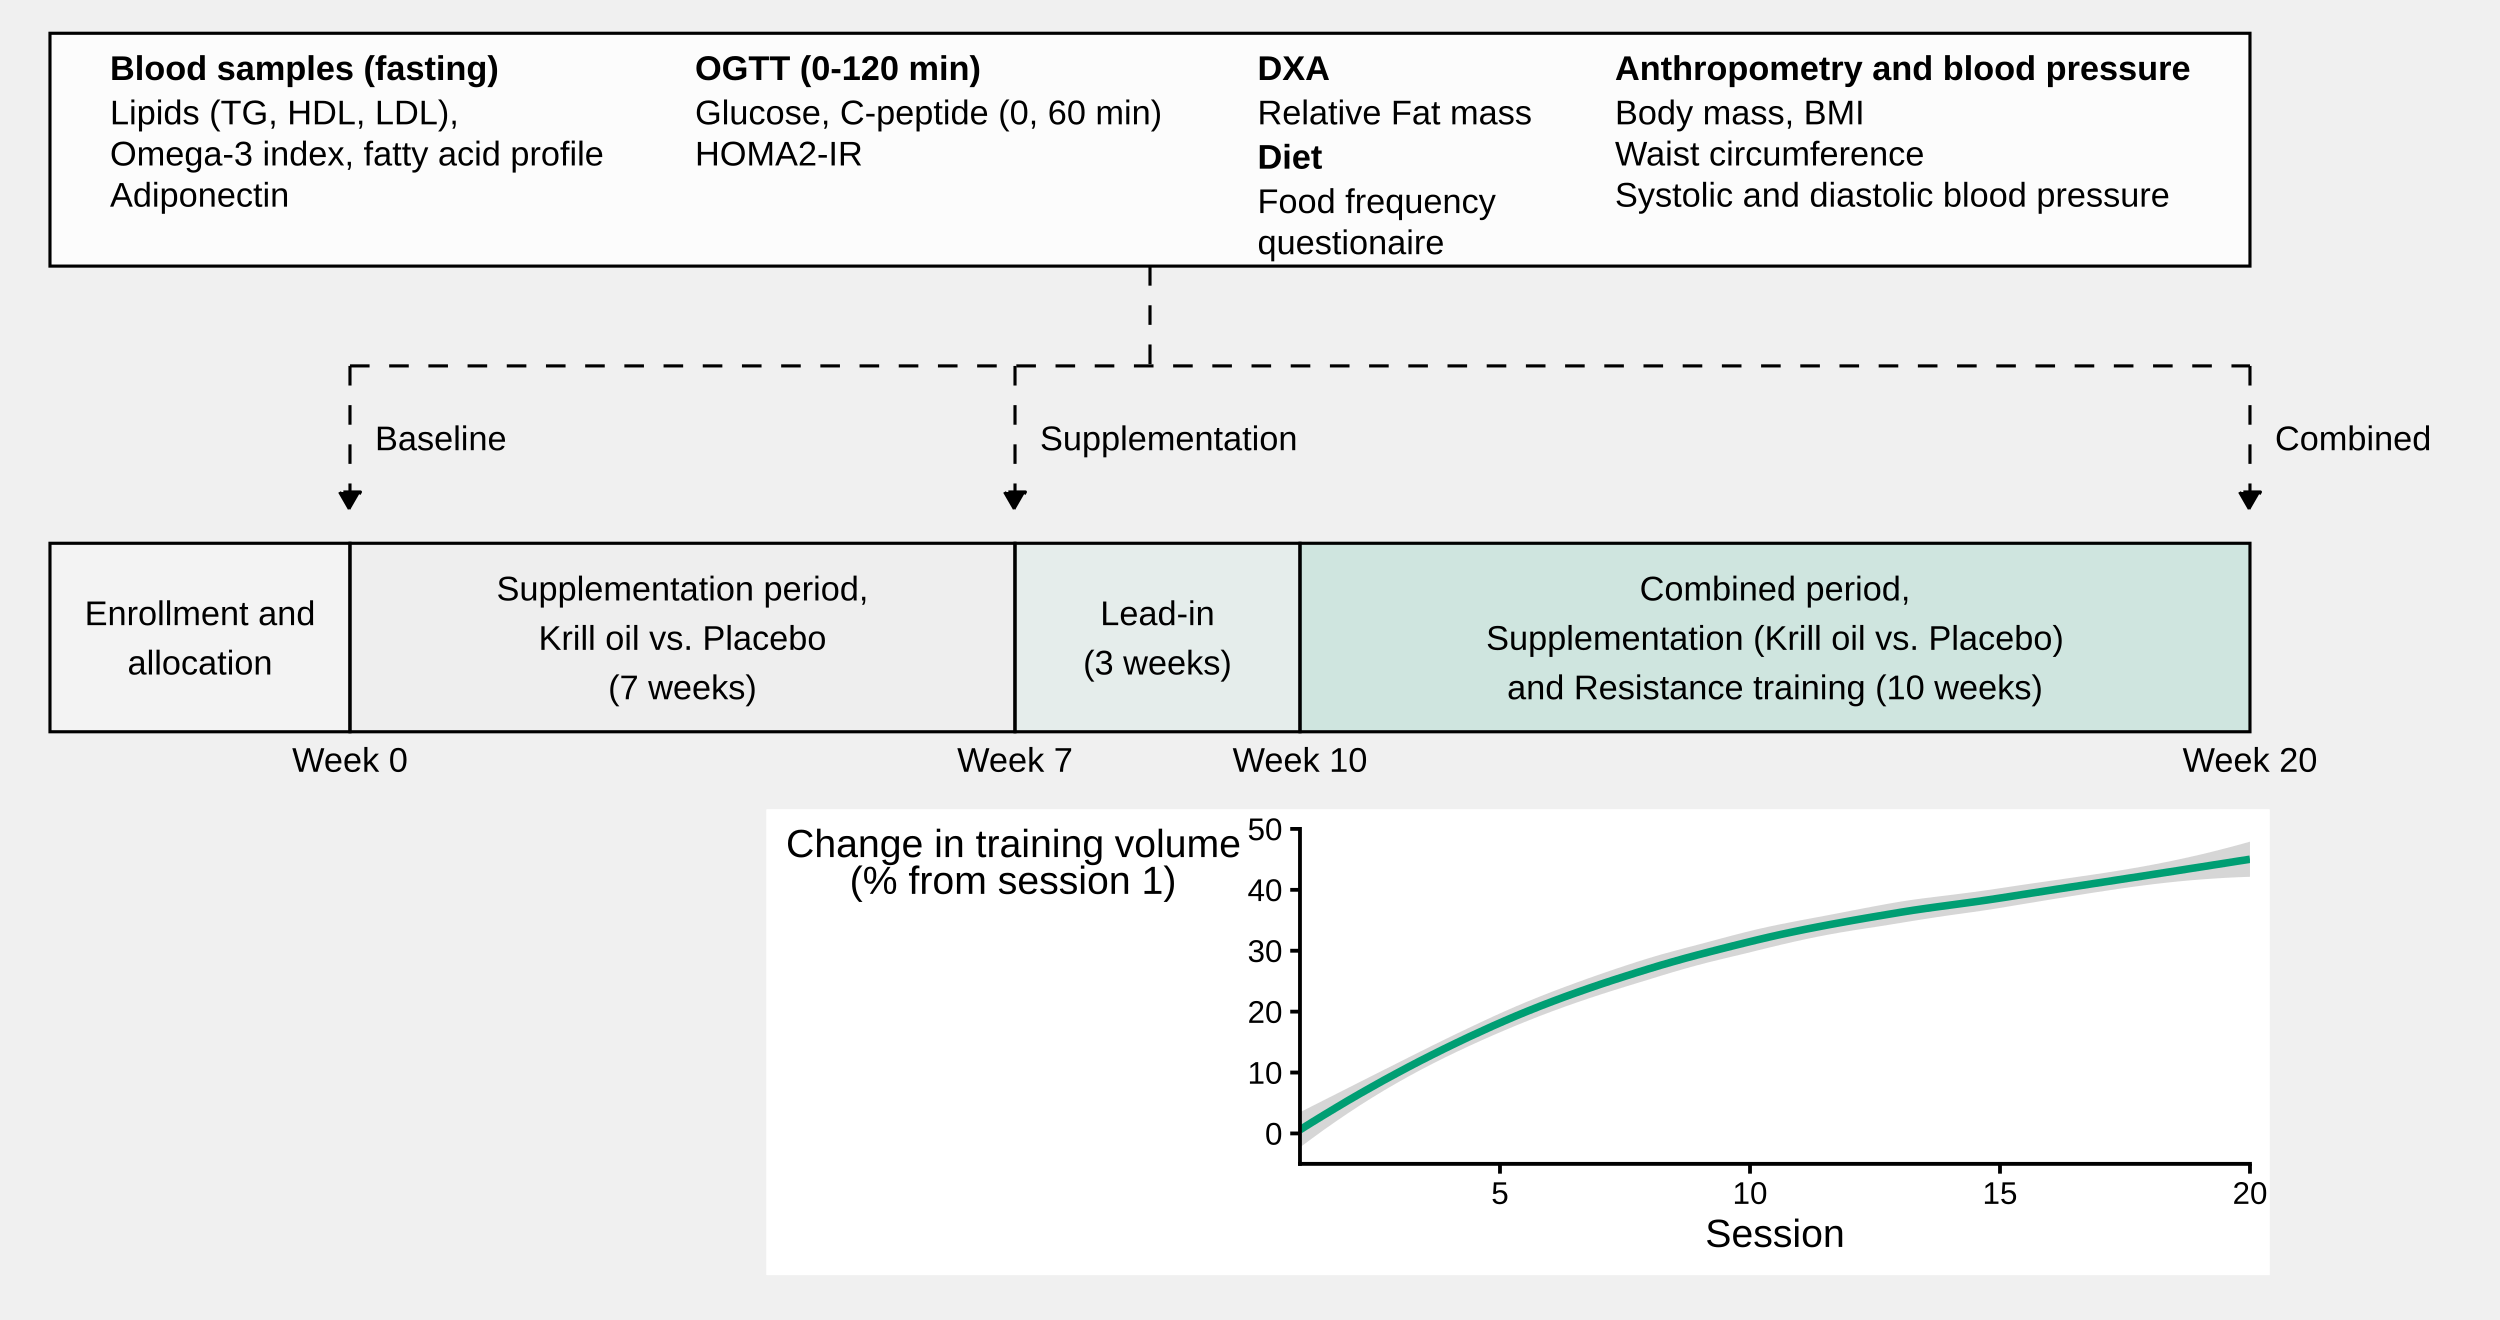
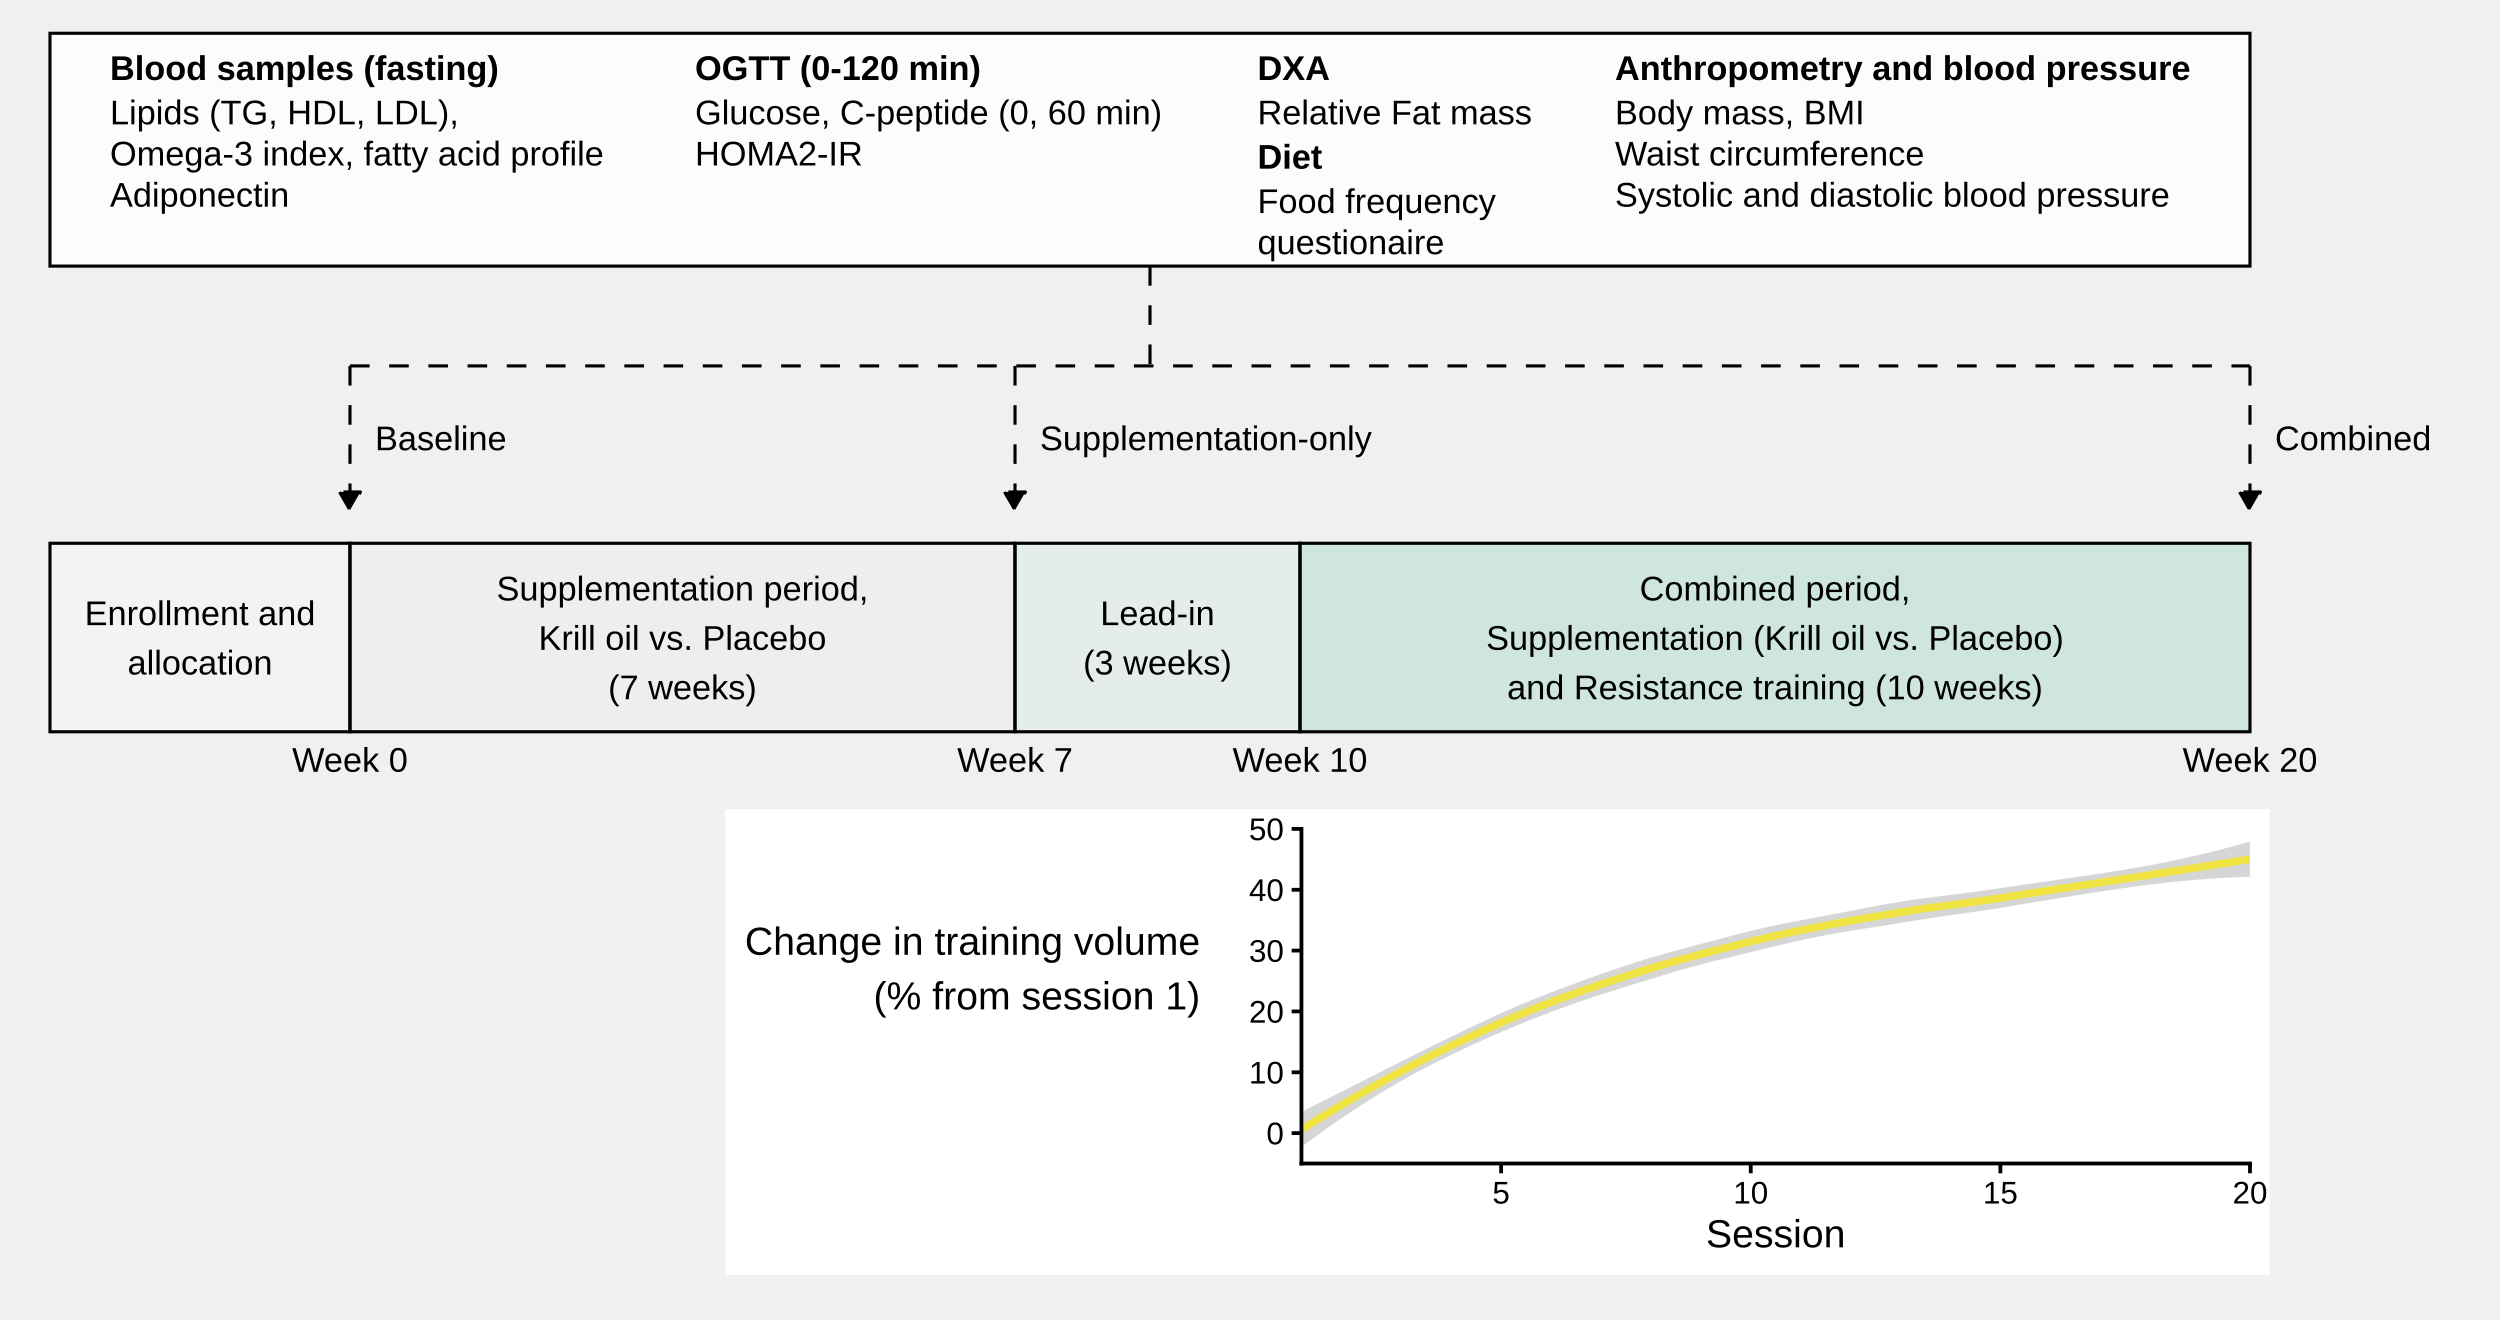
<svg xmlns="http://www.w3.org/2000/svg" width="510.24pt" height="269.29pt" viewBox="0 0 510.24 269.29">
  <g class="svglite">
    <defs>
      <style type="text/css">
    .svglite line, .svglite polyline, .svglite polygon, .svglite path, .svglite rect, .svglite circle {
      fill: none;
      stroke: #000000;
      stroke-linecap: round;
      stroke-linejoin: round;
      stroke-miterlimit: 10.00;
    }
    .svglite text {
      white-space: pre;
    }
    .svglite g.glyphgroup path {
      fill: inherit;
      stroke: none;
    }
  </style>
    </defs>
    <rect width="100%" height="100%" style="stroke: none; fill: none;" />
    <defs>
      <clipPath id="cpMC4wMHw1MTAuMjR8MC4wMHwyNjkuMjk=">
        <rect x="0.00" y="0.00" width="510.24" height="269.29" />
      </clipPath>
    </defs>
    <g clip-path="url(#cpMC4wMHw1MTAuMjR8MC4wMHwyNjkuMjk=)">
      <rect x="0.00" y="0" width="510.24" height="269.29" style="stroke-width: 0.00; stroke: none;" />
      <rect x="10.20" y="110.88" width="61.23" height="38.47" style="stroke-width: 0.64; stroke-linecap: butt; stroke-linejoin: miter; fill: #FFFFFF; fill-opacity: 0.20;" />
      <rect x="71.43" y="110.88" width="135.72" height="38.47" style="stroke-width: 0.64; stroke-linecap: butt; stroke-linejoin: miter; fill: #E6E6E6; fill-opacity: 0.20;" />
      <rect x="207.16" y="110.88" width="58.17" height="38.47" style="stroke-width: 0.64; stroke-linecap: butt; stroke-linejoin: miter; fill: #BAE3D8; fill-opacity: 0.20;" />
      <rect x="265.32" y="110.88" width="193.89" height="38.47" style="stroke-width: 0.64; stroke-linecap: butt; stroke-linejoin: miter; fill: #4EBC9E; fill-opacity: 0.20;" />
      <text x="40.82" y="127.59" text-anchor="middle" style="font-size: 7.00px; font-family: &quot;Arial&quot;;" textLength="47.06px" lengthAdjust="spacingAndGlyphs">Enrollment and</text>
      <text x="40.82" y="137.67" text-anchor="middle" style="font-size: 7.00px; font-family: &quot;Arial&quot;;" textLength="29.58px" lengthAdjust="spacingAndGlyphs">allocation</text>
      <text x="139.29" y="122.55" text-anchor="middle" style="font-size: 7.00px; font-family: &quot;Arial&quot;;" textLength="75.84px" lengthAdjust="spacingAndGlyphs">Supplementation period,</text>
      <text x="139.29" y="132.63" text-anchor="middle" style="font-size: 7.00px; font-family: &quot;Arial&quot;;" textLength="58.75px" lengthAdjust="spacingAndGlyphs">Krill oil vs. Placebo</text>
      <text x="139.29" y="142.71" text-anchor="middle" style="font-size: 7.00px; font-family: &quot;Arial&quot;;" textLength="30.33px" lengthAdjust="spacingAndGlyphs">(7 weeks)</text>
      <text x="236.24" y="127.59" text-anchor="middle" style="font-size: 7.00px; font-family: &quot;Arial&quot;;" textLength="23.34px" lengthAdjust="spacingAndGlyphs">Lead-in</text>
      <text x="236.24" y="137.67" text-anchor="middle" style="font-size: 7.00px; font-family: &quot;Arial&quot;;" textLength="30.33px" lengthAdjust="spacingAndGlyphs">(3 weeks)</text>
      <text x="362.27" y="122.55" text-anchor="middle" style="font-size: 7.00px; font-family: &quot;Arial&quot;;" textLength="55.23px" lengthAdjust="spacingAndGlyphs">Combined period,</text>
      <text x="362.27" y="132.63" text-anchor="middle" style="font-size: 7.00px; font-family: &quot;Arial&quot;;" textLength="117.86px" lengthAdjust="spacingAndGlyphs">Supplementation (Krill oil vs. Placebo)</text>
      <text x="362.27" y="142.71" text-anchor="middle" style="font-size: 7.00px; font-family: &quot;Arial&quot;;" textLength="109.28px" lengthAdjust="spacingAndGlyphs">and Resistance training (10 weeks)</text>
      <text x="71.43" y="157.52" text-anchor="middle" style="font-size: 7.00px; font-family: &quot;Arial&quot;;" textLength="23.59px" lengthAdjust="spacingAndGlyphs">Week 0</text>
      <text x="207.16" y="157.52" text-anchor="middle" style="font-size: 7.00px; font-family: &quot;Arial&quot;;" textLength="23.59px" lengthAdjust="spacingAndGlyphs">Week 7</text>
      <text x="265.32" y="157.52" text-anchor="middle" style="font-size: 7.00px; font-family: &quot;Arial&quot;;" textLength="27.48px" lengthAdjust="spacingAndGlyphs">Week 10</text>
      <text x="459.21" y="157.52" text-anchor="middle" style="font-size: 7.00px; font-family: &quot;Arial&quot;;" textLength="27.48px" lengthAdjust="spacingAndGlyphs">Week 20</text>
      <rect x="10.20" y="6.79" width="449.01" height="47.52" style="stroke-width: 0.64; stroke-linecap: butt; stroke-linejoin: miter; fill: #FCFCFC;" />
      <text x="22.45" y="16.33" style="font-size: 7.00px; font-weight: bold; font-family: &quot;Arial&quot;;" textLength="79.31px" lengthAdjust="spacingAndGlyphs">Blood samples (fasting)</text>
      <text x="141.85" y="16.33" style="font-size: 7.00px; font-weight: bold; font-family: &quot;Arial&quot;;" textLength="58.30px" lengthAdjust="spacingAndGlyphs">OGTT (0-120 min)</text>
      <text x="256.65" y="16.33" style="font-size: 7.00px; font-weight: bold; font-family: &quot;Arial&quot;;" textLength="14.80px" lengthAdjust="spacingAndGlyphs">DXA</text>
      <text x="329.61" y="16.33" style="font-size: 7.00px; font-weight: bold; font-family: &quot;Arial&quot;;" textLength="117.45px" lengthAdjust="spacingAndGlyphs">Anthropometry and blood pressure</text>
      <text x="256.65" y="34.43" style="font-size: 7.00px; font-weight: bold; font-family: &quot;Arial&quot;;" textLength="13.22px" lengthAdjust="spacingAndGlyphs">Diet</text>
      <text x="22.45" y="25.38" style="font-size: 7.00px; font-family: &quot;Arial&quot;;" textLength="71.16px" lengthAdjust="spacingAndGlyphs">Lipids (TG, HDL, LDL),</text>
      <text x="22.45" y="33.78" style="font-size: 7.00px; font-family: &quot;Arial&quot;;" textLength="100.69px" lengthAdjust="spacingAndGlyphs">Omega-3 index, fatty acid profile</text>
      <text x="22.45" y="42.18" style="font-size: 7.00px; font-family: &quot;Arial&quot;;" textLength="36.58px" lengthAdjust="spacingAndGlyphs">Adiponectin</text>
      <text x="141.85" y="25.38" style="font-size: 7.00px; font-family: &quot;Arial&quot;;" textLength="95.25px" lengthAdjust="spacingAndGlyphs">Glucose, C-peptide (0, 60 min)</text>
      <text x="141.85" y="33.78" style="font-size: 7.00px; font-family: &quot;Arial&quot;;" textLength="34.22px" lengthAdjust="spacingAndGlyphs">HOMA2-IR</text>
      <text x="256.65" y="25.38" style="font-size: 7.00px; font-family: &quot;Arial&quot;;" textLength="56.00px" lengthAdjust="spacingAndGlyphs">Relative Fat mass</text>
      <text x="329.61" y="25.38" style="font-size: 7.00px; font-family: &quot;Arial&quot;;" textLength="50.92px" lengthAdjust="spacingAndGlyphs">Body mass, BMI</text>
      <text x="329.61" y="33.78" style="font-size: 7.00px; font-family: &quot;Arial&quot;;" textLength="63.11px" lengthAdjust="spacingAndGlyphs">Waist circumference</text>
      <text x="329.61" y="42.18" style="font-size: 7.00px; font-family: &quot;Arial&quot;;" textLength="113.19px" lengthAdjust="spacingAndGlyphs">Systolic and diastolic blood pressure</text>
      <text x="256.65" y="43.48" style="font-size: 7.00px; font-family: &quot;Arial&quot;;" textLength="48.61px" lengthAdjust="spacingAndGlyphs">Food frequency</text>
      <text x="256.65" y="51.88" style="font-size: 7.00px; font-family: &quot;Arial&quot;;" textLength="38.12px" lengthAdjust="spacingAndGlyphs">questionaire</text>
      <line x1="234.71" y1="54.31" x2="234.71" y2="74.68" style="stroke-width: 0.64; stroke-dasharray: 4.00,4.00; stroke-linecap: butt;" />
      <line x1="71.43" y1="74.68" x2="459.21" y2="74.68" style="stroke-width: 0.64; stroke-dasharray: 4.00,4.00; stroke-linecap: butt;" />
      <line x1="71.43" y1="74.68" x2="71.43" y2="104.10" style="stroke-width: 0.64; stroke-dasharray: 4.00,4.00; stroke-linecap: butt;" />
      <polygon points="69.31,100.41 71.43,104.10 73.56,100.41 " style="stroke-width: 0.64; stroke-dasharray: 4.00,4.00; stroke-linecap: butt; fill: #000000;" />
      <line x1="207.16" y1="74.68" x2="207.16" y2="104.10" style="stroke-width: 0.64; stroke-dasharray: 4.00,4.00; stroke-linecap: butt;" />
      <polygon points="205.03,100.41 207.16,104.10 209.28,100.41 " style="stroke-width: 0.64; stroke-dasharray: 4.00,4.00; stroke-linecap: butt; fill: #000000;" />
      <line x1="459.21" y1="74.68" x2="459.21" y2="104.10" style="stroke-width: 0.64; stroke-dasharray: 4.00,4.00; stroke-linecap: butt;" />
      <polygon points="457.09,100.41 459.21,104.10 461.34,100.41 " style="stroke-width: 0.64; stroke-dasharray: 4.00,4.00; stroke-linecap: butt; fill: #000000;" />
      <text x="76.54" y="91.89" style="font-size: 7.00px; font-family: &quot;Arial&quot;;" textLength="26.86px" lengthAdjust="spacingAndGlyphs">Baseline</text>
-       <text x="212.26" y="91.89" style="font-size: 7.00px; font-family: &quot;Arial&quot;;" textLength="52.52px" lengthAdjust="spacingAndGlyphs">Supplementation</text>
+       <text x="212.26" y="91.89" style="font-size: 7.00px; font-family: &quot;Arial&quot;;" textLength="67.69px" lengthAdjust="spacingAndGlyphs">Supplementation-only</text>
      <text x="464.31" y="91.89" style="font-size: 7.00px; font-family: &quot;Arial&quot;;" textLength="31.91px" lengthAdjust="spacingAndGlyphs">Combined</text>
    </g>
    <defs>
-       <clipPath id="cpMTU2LjQ0fDQ2My4yMHwxNjUuMjB8MjYwLjI0">
-         <rect x="156.44" y="165.20" width="306.76" height="95.04" />
+       <clipPath id="cpMTQ4LjA0fDQ2My4yMHwxNjUuMjB8MjYwLjI0">
+         <rect x="148.04" y="165.20" width="315.16" height="95.04" />
      </clipPath>
    </defs>
-     <g clip-path="url(#cpMTU2LjQ0fDQ2My4yMHwxNjUuMjB8MjYwLjI0)">
-       <rect x="156.44" y="165.20" width="306.76" height="95.04" style="stroke-width: 0.78; stroke: #FFFFFF; fill: #FFFFFF;" />
+     <g clip-path="url(#cpMTQ4LjA0fDQ2My4yMHwxNjUuMjB8MjYwLjI0)">
+       <rect x="148.04" y="165.20" width="315.16" height="95.04" style="stroke-width: 0.78; stroke: #FFFFFF; fill: #FFFFFF;" />
    </g>
    <g clip-path="url(#cpMC4wMHw1MTAuMjR8MC4wMHwyNjkuMjk=)">
</g>
    <defs>
-       <clipPath id="cpMjY1LjMyfDQ1OS4yMXwxNjkuMTh8MjM3LjU0">
-         <rect x="265.32" y="169.18" width="193.89" height="68.36" />
+       <clipPath id="cpMjY1LjYyfDQ1OS4yMXwxNjkuMTh8MjM3LjQ3">
+         <rect x="265.62" y="169.18" width="193.60" height="68.29" />
      </clipPath>
    </defs>
-     <g clip-path="url(#cpMjY1LjMyfDQ1OS4yMXwxNjkuMTh8MjM3LjU0)">
-       <rect x="265.32" y="169.18" width="193.89" height="68.36" style="stroke-width: 0.78; stroke: none; fill: #FFFFFF;" />
-       <polygon points="265.32,227.01 267.78,225.76 270.23,224.52 272.69,223.28 275.14,222.04 277.59,220.80 280.05,219.56 282.50,218.32 284.96,217.09 287.41,215.85 289.87,214.62 292.32,213.40 294.77,212.20 297.23,211.00 299.68,209.83 302.14,208.67 304.59,207.53 307.05,206.42 309.50,205.35 311.95,204.32 314.41,203.33 316.86,202.37 319.32,201.44 321.77,200.54 324.23,199.65 326.68,198.79 329.13,197.95 331.59,197.13 334.04,196.33 336.50,195.56 338.95,194.83 341.41,194.16 343.86,193.50 346.31,192.86 348.77,192.21 351.22,191.55 353.68,190.90 356.13,190.27 358.59,189.67 361.04,189.12 363.49,188.61 365.95,188.13 368.40,187.66 370.86,187.20 373.31,186.74 375.77,186.27 378.22,185.79 380.67,185.32 383.13,184.86 385.58,184.41 388.04,183.99 390.49,183.62 392.95,183.29 395.40,182.99 397.86,182.69 400.31,182.38 402.76,182.06 405.22,181.72 407.67,181.36 410.13,180.99 412.58,180.62 415.04,180.26 417.49,179.91 419.94,179.56 422.40,179.20 424.85,178.84 427.31,178.48 429.76,178.11 432.22,177.72 434.67,177.31 437.12,176.89 439.58,176.43 442.03,175.95 444.49,175.44 446.94,174.90 449.40,174.34 451.85,173.74 454.30,173.11 456.76,172.46 459.21,171.78 459.21,178.95 456.76,179.04 454.30,179.16 451.85,179.31 449.40,179.48 446.94,179.68 444.49,179.91 442.03,180.17 439.58,180.45 437.12,180.76 434.67,181.09 432.22,181.44 429.76,181.81 427.31,182.18 424.85,182.57 422.40,182.96 419.94,183.36 417.49,183.76 415.04,184.17 412.58,184.57 410.13,184.98 407.67,185.39 405.22,185.77 402.76,186.13 400.31,186.47 397.86,186.81 395.40,187.17 392.95,187.55 390.49,187.94 388.04,188.34 385.58,188.74 383.13,189.13 380.67,189.50 378.22,189.89 375.77,190.29 373.31,190.73 370.86,191.20 368.40,191.71 365.95,192.25 363.49,192.82 361.04,193.41 358.59,194.01 356.13,194.62 353.68,195.20 351.22,195.79 348.77,196.39 346.31,197.03 343.86,197.71 341.41,198.42 338.95,199.16 336.50,199.92 334.04,200.67 331.59,201.42 329.13,202.19 326.68,202.97 324.23,203.78 321.77,204.62 319.32,205.48 316.86,206.38 314.41,207.31 311.95,208.28 309.50,209.27 307.05,210.30 304.59,211.35 302.14,212.44 299.68,213.56 297.23,214.71 294.77,215.90 292.32,217.13 289.87,218.40 287.41,219.73 284.96,221.11 282.50,222.54 280.05,224.03 277.59,225.58 275.14,227.19 272.69,228.85 270.23,230.57 267.78,232.35 265.32,234.17 " style="stroke-width: 0.00; stroke: none; stroke-linecap: butt; fill: #999999; fill-opacity: 0.40;" />
-       <polyline points="265.32,227.01 267.78,225.76 270.23,224.52 272.69,223.28 275.14,222.04 277.59,220.80 280.05,219.56 282.50,218.32 284.96,217.09 287.41,215.85 289.87,214.62 292.32,213.40 294.77,212.20 297.23,211.00 299.68,209.83 302.14,208.67 304.59,207.53 307.05,206.42 309.50,205.35 311.95,204.32 314.41,203.33 316.86,202.37 319.32,201.44 321.77,200.54 324.23,199.65 326.68,198.79 329.13,197.95 331.59,197.13 334.04,196.33 336.50,195.56 338.95,194.83 341.41,194.16 343.86,193.50 346.31,192.86 348.77,192.21 351.22,191.55 353.68,190.90 356.13,190.27 358.59,189.67 361.04,189.12 363.49,188.61 365.95,188.13 368.40,187.66 370.86,187.20 373.31,186.74 375.77,186.27 378.22,185.79 380.67,185.32 383.13,184.86 385.58,184.41 388.04,183.99 390.49,183.62 392.95,183.29 395.40,182.99 397.86,182.69 400.31,182.38 402.76,182.06 405.22,181.72 407.67,181.36 410.13,180.99 412.58,180.62 415.04,180.26 417.49,179.91 419.94,179.56 422.40,179.20 424.85,178.84 427.31,178.48 429.76,178.11 432.22,177.72 434.67,177.31 437.12,176.89 439.58,176.43 442.03,175.95 444.49,175.44 446.94,174.90 449.40,174.34 451.85,173.74 454.30,173.11 456.76,172.46 459.21,171.78 " style="stroke-width: 1.55; stroke: none; stroke-linecap: butt;" />
-       <polyline points="459.21,178.95 456.76,179.04 454.30,179.16 451.85,179.31 449.40,179.48 446.94,179.68 444.49,179.91 442.03,180.17 439.58,180.45 437.12,180.76 434.67,181.09 432.22,181.44 429.76,181.81 427.31,182.18 424.85,182.57 422.40,182.96 419.94,183.36 417.49,183.76 415.04,184.17 412.58,184.57 410.13,184.98 407.67,185.39 405.22,185.77 402.76,186.13 400.31,186.47 397.86,186.81 395.40,187.17 392.95,187.55 390.49,187.94 388.04,188.34 385.58,188.74 383.13,189.13 380.67,189.50 378.22,189.89 375.77,190.29 373.31,190.73 370.86,191.20 368.40,191.71 365.95,192.25 363.49,192.82 361.04,193.41 358.59,194.01 356.13,194.62 353.68,195.20 351.22,195.79 348.77,196.39 346.31,197.03 343.86,197.71 341.41,198.42 338.95,199.16 336.50,199.92 334.04,200.67 331.59,201.42 329.13,202.19 326.68,202.97 324.23,203.78 321.77,204.62 319.32,205.48 316.86,206.38 314.41,207.31 311.95,208.28 309.50,209.27 307.05,210.30 304.59,211.35 302.14,212.44 299.68,213.56 297.23,214.71 294.77,215.90 292.32,217.13 289.87,218.40 287.41,219.73 284.96,221.11 282.50,222.54 280.05,224.03 277.59,225.58 275.14,227.19 272.69,228.85 270.23,230.57 267.78,232.35 265.32,234.17 " style="stroke-width: 1.55; stroke: none; stroke-linecap: butt;" />
-       <polyline points="265.32,230.59 267.78,229.05 270.23,227.55 272.69,226.07 275.14,224.61 277.59,223.19 280.05,221.80 282.50,220.43 284.96,219.10 287.41,217.79 289.87,216.51 292.32,215.27 294.77,214.05 297.23,212.86 299.68,211.69 302.14,210.56 304.59,209.44 307.05,208.36 309.50,207.31 311.95,206.30 314.41,205.32 316.86,204.38 319.32,203.46 321.77,202.58 324.23,201.72 326.68,200.88 329.13,200.07 331.59,199.28 334.04,198.50 336.50,197.74 338.95,197.00 341.41,196.29 343.86,195.60 346.31,194.94 348.77,194.30 351.22,193.67 353.68,193.05 356.13,192.44 358.59,191.84 361.04,191.26 363.49,190.71 365.95,190.19 368.40,189.68 370.86,189.20 373.31,188.73 375.77,188.28 378.22,187.84 380.67,187.41 383.13,186.99 385.58,186.58 388.04,186.17 390.49,185.78 392.95,185.42 395.40,185.08 397.86,184.75 400.31,184.42 402.76,184.09 405.22,183.74 407.67,183.37 410.13,182.99 412.58,182.60 415.04,182.22 417.49,181.84 419.94,181.46 422.40,181.08 424.85,180.71 427.31,180.33 429.76,179.96 432.22,179.58 434.67,179.20 437.12,178.83 439.58,178.44 442.03,178.06 444.49,177.68 446.94,177.29 449.40,176.91 451.85,176.52 454.30,176.14 456.76,175.75 459.21,175.37 " style="stroke-width: 1.55; stroke: #009E73; stroke-linecap: butt;" />
+     <g clip-path="url(#cpMjY1LjYyfDQ1OS4yMXwxNjkuMTh8MjM3LjQ3)">
+       <rect x="265.62" y="169.18" width="193.60" height="68.29" style="stroke-width: 0.78; stroke: none; fill: #FFFFFF;" />
+       <polygon points="265.62,226.95 268.07,225.70 270.52,224.46 272.97,223.22 275.42,221.99 277.87,220.75 280.32,219.51 282.77,218.27 285.22,217.04 287.67,215.80 290.12,214.58 292.57,213.36 295.02,212.15 297.47,210.96 299.92,209.78 302.37,208.63 304.82,207.49 307.28,206.38 309.73,205.31 312.18,204.28 314.63,203.29 317.08,202.33 319.53,201.41 321.98,200.50 324.43,199.62 326.88,198.76 329.33,197.92 331.78,197.10 334.23,196.30 336.68,195.53 339.13,194.81 341.58,194.13 344.03,193.48 346.49,192.83 348.94,192.18 351.39,191.53 353.84,190.88 356.29,190.25 358.74,189.65 361.19,189.10 363.64,188.59 366.09,188.11 368.54,187.64 370.99,187.18 373.44,186.72 375.89,186.25 378.34,185.78 380.79,185.30 383.24,184.84 385.69,184.40 388.15,183.98 390.60,183.60 393.05,183.28 395.50,182.97 397.95,182.67 400.40,182.37 402.85,182.04 405.30,181.70 407.75,181.34 410.20,180.97 412.65,180.61 415.10,180.25 417.55,179.90 420.00,179.55 422.45,179.19 424.90,178.83 427.35,178.47 429.81,178.10 432.26,177.71 434.71,177.31 437.16,176.88 439.61,176.43 442.06,175.95 444.51,175.44 446.96,174.90 449.41,174.33 451.86,173.73 454.31,173.11 456.76,172.46 459.21,171.78 459.21,178.94 456.76,179.03 454.31,179.15 451.86,179.30 449.41,179.47 446.96,179.67 444.51,179.90 442.06,180.16 439.61,180.44 437.16,180.75 434.71,181.08 432.26,181.43 429.81,181.79 427.35,182.17 424.90,182.55 422.45,182.95 420.00,183.34 417.55,183.75 415.10,184.15 412.65,184.56 410.20,184.97 407.75,185.38 405.30,185.76 402.85,186.11 400.40,186.45 397.95,186.80 395.50,187.16 393.05,187.53 390.60,187.92 388.15,188.32 385.69,188.72 383.24,189.10 380.79,189.48 378.34,189.87 375.89,190.27 373.44,190.71 370.99,191.18 368.54,191.68 366.09,192.23 363.64,192.80 361.19,193.39 358.74,193.99 356.29,194.59 353.84,195.18 351.39,195.76 348.94,196.36 346.49,197.00 344.03,197.68 341.58,198.39 339.13,199.13 336.68,199.88 334.23,200.63 331.78,201.39 329.33,202.16 326.88,202.94 324.43,203.75 321.98,204.58 319.53,205.44 317.08,206.34 314.63,207.27 312.18,208.23 309.73,209.23 307.28,210.25 304.82,211.31 302.37,212.40 299.92,213.51 297.47,214.66 295.02,215.85 292.57,217.08 290.12,218.35 287.67,219.68 285.22,221.05 282.77,222.48 280.32,223.97 277.87,225.52 275.42,227.13 272.97,228.79 270.52,230.51 268.07,232.28 265.62,234.10 " style="stroke-width: 0.00; stroke: none; stroke-linecap: butt; fill: #999999; fill-opacity: 0.40;" />
+       <polyline points="265.62,226.95 268.07,225.70 270.52,224.46 272.97,223.22 275.42,221.99 277.87,220.75 280.32,219.51 282.77,218.27 285.22,217.04 287.67,215.80 290.12,214.58 292.57,213.36 295.02,212.15 297.47,210.96 299.92,209.78 302.37,208.63 304.82,207.49 307.28,206.38 309.73,205.31 312.18,204.28 314.63,203.29 317.08,202.33 319.53,201.41 321.98,200.50 324.43,199.62 326.88,198.76 329.33,197.92 331.78,197.10 334.23,196.30 336.68,195.53 339.13,194.81 341.58,194.13 344.03,193.48 346.49,192.83 348.94,192.18 351.39,191.53 353.84,190.88 356.29,190.25 358.74,189.65 361.19,189.10 363.64,188.59 366.09,188.11 368.54,187.64 370.99,187.18 373.44,186.72 375.89,186.25 378.34,185.78 380.79,185.30 383.24,184.84 385.69,184.40 388.15,183.98 390.60,183.60 393.05,183.28 395.50,182.97 397.95,182.67 400.40,182.37 402.85,182.04 405.30,181.70 407.75,181.34 410.20,180.97 412.65,180.61 415.10,180.25 417.55,179.90 420.00,179.55 422.45,179.19 424.90,178.83 427.35,178.47 429.81,178.10 432.26,177.71 434.71,177.31 437.16,176.88 439.61,176.43 442.06,175.95 444.51,175.44 446.96,174.90 449.41,174.33 451.86,173.73 454.31,173.11 456.76,172.46 459.21,171.78 " style="stroke-width: 1.55; stroke: none; stroke-linecap: butt;" />
+       <polyline points="459.21,178.94 456.76,179.03 454.31,179.15 451.86,179.30 449.41,179.47 446.96,179.67 444.51,179.90 442.06,180.16 439.61,180.44 437.16,180.75 434.71,181.08 432.26,181.43 429.81,181.79 427.35,182.17 424.90,182.55 422.45,182.95 420.00,183.34 417.55,183.75 415.10,184.15 412.65,184.56 410.20,184.97 407.75,185.38 405.30,185.76 402.85,186.11 400.40,186.45 397.95,186.80 395.50,187.16 393.05,187.53 390.60,187.92 388.15,188.32 385.69,188.72 383.24,189.10 380.79,189.48 378.34,189.87 375.89,190.27 373.44,190.71 370.99,191.18 368.54,191.68 366.09,192.23 363.64,192.80 361.19,193.39 358.74,193.99 356.29,194.59 353.84,195.18 351.39,195.76 348.94,196.36 346.49,197.00 344.03,197.68 341.58,198.39 339.13,199.13 336.68,199.88 334.23,200.63 331.78,201.39 329.33,202.16 326.88,202.94 324.43,203.75 321.98,204.58 319.53,205.44 317.08,206.34 314.63,207.27 312.18,208.23 309.73,209.23 307.28,210.25 304.82,211.31 302.37,212.40 299.92,213.51 297.47,214.66 295.02,215.85 292.57,217.08 290.12,218.35 287.67,219.68 285.22,221.05 282.77,222.48 280.32,223.97 277.87,225.52 275.42,227.13 272.97,228.79 270.52,230.51 268.07,232.28 265.62,234.10 " style="stroke-width: 1.55; stroke: none; stroke-linecap: butt;" />
+       <polyline points="265.62,230.53 268.07,228.99 270.52,227.49 272.97,226.01 275.42,224.56 277.87,223.14 280.32,221.74 282.77,220.38 285.22,219.04 287.67,217.74 290.12,216.46 292.57,215.22 295.02,214.00 297.47,212.81 299.92,211.65 302.37,210.51 304.82,209.40 307.28,208.32 309.73,207.27 312.18,206.26 314.63,205.28 317.08,204.34 319.53,203.43 321.98,202.54 324.43,201.68 326.88,200.85 329.33,200.04 331.78,199.24 334.23,198.47 336.68,197.71 339.13,196.97 341.58,196.26 344.03,195.58 346.49,194.92 348.94,194.27 351.39,193.65 353.84,193.03 356.29,192.42 358.74,191.82 361.19,191.24 363.64,190.69 366.09,190.17 368.54,189.66 370.99,189.18 373.44,188.71 375.89,188.26 378.34,187.82 380.79,187.39 383.24,186.97 385.69,186.56 388.15,186.15 390.60,185.76 393.05,185.40 395.50,185.06 397.95,184.73 400.40,184.41 402.85,184.08 405.30,183.73 407.75,183.36 410.20,182.97 412.65,182.58 415.10,182.20 417.55,181.82 420.00,181.44 422.45,181.07 424.90,180.69 427.35,180.32 429.81,179.94 432.26,179.57 434.71,179.19 437.16,178.82 439.61,178.43 442.06,178.05 444.51,177.67 446.96,177.29 449.41,176.90 451.86,176.51 454.31,176.13 456.76,175.74 459.21,175.36 " style="stroke-width: 1.55; stroke: #F0E442; stroke-linecap: butt;" />
    </g>
    <g clip-path="url(#cpMC4wMHw1MTAuMjR8MC4wMHwyNjkuMjk=)">
-       <polyline points="265.32,237.54 265.32,169.18 " style="stroke-width: 0.78; stroke-linecap: square;" />
-       <text x="261.74" y="233.62" text-anchor="end" style="font-size: 6.40px; font-family: &quot;Arial&quot;;" textLength="3.55px" lengthAdjust="spacingAndGlyphs">0</text>
-       <text x="261.74" y="221.19" text-anchor="end" style="font-size: 6.40px; font-family: &quot;Arial&quot;;" textLength="7.09px" lengthAdjust="spacingAndGlyphs">10</text>
-       <text x="261.74" y="208.76" text-anchor="end" style="font-size: 6.40px; font-family: &quot;Arial&quot;;" textLength="7.09px" lengthAdjust="spacingAndGlyphs">20</text>
-       <text x="261.74" y="196.33" text-anchor="end" style="font-size: 6.40px; font-family: &quot;Arial&quot;;" textLength="7.09px" lengthAdjust="spacingAndGlyphs">30</text>
-       <text x="261.74" y="183.90" text-anchor="end" style="font-size: 6.40px; font-family: &quot;Arial&quot;;" textLength="7.09px" lengthAdjust="spacingAndGlyphs">40</text>
-       <text x="261.74" y="171.47" text-anchor="end" style="font-size: 6.40px; font-family: &quot;Arial&quot;;" textLength="7.09px" lengthAdjust="spacingAndGlyphs">50</text>
-       <polyline points="263.33,231.33 265.32,231.33 " style="stroke-width: 0.78; stroke-linecap: butt;" />
-       <polyline points="263.33,218.90 265.32,218.90 " style="stroke-width: 0.78; stroke-linecap: butt;" />
-       <polyline points="263.33,206.47 265.32,206.47 " style="stroke-width: 0.78; stroke-linecap: butt;" />
-       <polyline points="263.33,194.04 265.32,194.04 " style="stroke-width: 0.78; stroke-linecap: butt;" />
-       <polyline points="263.33,181.61 265.32,181.61 " style="stroke-width: 0.78; stroke-linecap: butt;" />
-       <polyline points="263.33,169.18 265.32,169.18 " style="stroke-width: 0.78; stroke-linecap: butt;" />
-       <polyline points="265.32,237.54 459.21,237.54 " style="stroke-width: 0.78; stroke-linecap: square;" />
-       <polyline points="306.14,239.54 306.14,237.54 " style="stroke-width: 0.78; stroke-linecap: butt;" />
-       <polyline points="357.17,239.54 357.17,237.54 " style="stroke-width: 0.78; stroke-linecap: butt;" />
-       <polyline points="408.19,239.54 408.19,237.54 " style="stroke-width: 0.78; stroke-linecap: butt;" />
-       <polyline points="459.21,239.54 459.21,237.54 " style="stroke-width: 0.78; stroke-linecap: butt;" />
-       <text x="306.14" y="245.71" text-anchor="middle" style="font-size: 6.40px; font-family: &quot;Arial&quot;;" textLength="3.55px" lengthAdjust="spacingAndGlyphs">5</text>
-       <text x="357.17" y="245.71" text-anchor="middle" style="font-size: 6.40px; font-family: &quot;Arial&quot;;" textLength="7.09px" lengthAdjust="spacingAndGlyphs">10</text>
-       <text x="408.19" y="245.71" text-anchor="middle" style="font-size: 6.40px; font-family: &quot;Arial&quot;;" textLength="7.09px" lengthAdjust="spacingAndGlyphs">15</text>
-       <text x="459.21" y="245.71" text-anchor="middle" style="font-size: 6.40px; font-family: &quot;Arial&quot;;" textLength="7.09px" lengthAdjust="spacingAndGlyphs">20</text>
-       <text x="348.04" y="254.49" style="font-size: 8.00px; font-family: &quot;Arial&quot;;" textLength="28.48px" lengthAdjust="spacingAndGlyphs">Session</text>
-       <text x="160.42" y="174.92" style="font-size: 8.00px; font-family: &quot;Arial&quot;;" textLength="28.05px" lengthAdjust="spacingAndGlyphs">Change</text>
-       <text x="190.66" y="174.92" style="font-size: 8.00px; font-family: &quot;Arial&quot;;" textLength="6.23px" lengthAdjust="spacingAndGlyphs">in</text>
-       <text x="199.11" y="174.92" style="font-size: 8.00px; font-family: &quot;Arial&quot;;" textLength="26.27px" lengthAdjust="spacingAndGlyphs">training</text>
-       <text x="227.49" y="174.92" style="font-size: 8.00px; font-family: &quot;Arial&quot;;" textLength="25.81px" lengthAdjust="spacingAndGlyphs">volume</text>
-       <text x="173.41" y="182.43" style="font-size: 8.00px; font-family: &quot;Arial&quot;;" textLength="9.78px" lengthAdjust="spacingAndGlyphs">(%</text>
-       <text x="185.41" y="182.43" style="font-size: 8.00px; font-family: &quot;Arial&quot;;" textLength="16.02px" lengthAdjust="spacingAndGlyphs">from</text>
-       <text x="203.63" y="182.43" style="font-size: 8.00px; font-family: &quot;Arial&quot;;" textLength="27.14px" lengthAdjust="spacingAndGlyphs">session</text>
-       <text x="232.98" y="182.43" style="font-size: 8.00px; font-family: &quot;Arial&quot;;" textLength="7.12px" lengthAdjust="spacingAndGlyphs">1)</text>
+       <polyline points="265.62,237.47 265.62,169.18 " style="stroke-width: 0.78; stroke-linecap: square;" />
+       <text x="262.03" y="233.55" text-anchor="end" style="font-size: 6.40px; font-family: &quot;Arial&quot;;" textLength="3.55px" lengthAdjust="spacingAndGlyphs">0</text>
+       <text x="262.03" y="221.14" text-anchor="end" style="font-size: 6.40px; font-family: &quot;Arial&quot;;" textLength="7.09px" lengthAdjust="spacingAndGlyphs">10</text>
+       <text x="262.03" y="208.72" text-anchor="end" style="font-size: 6.40px; font-family: &quot;Arial&quot;;" textLength="7.09px" lengthAdjust="spacingAndGlyphs">20</text>
+       <text x="262.03" y="196.30" text-anchor="end" style="font-size: 6.40px; font-family: &quot;Arial&quot;;" textLength="7.09px" lengthAdjust="spacingAndGlyphs">30</text>
+       <text x="262.03" y="183.89" text-anchor="end" style="font-size: 6.40px; font-family: &quot;Arial&quot;;" textLength="7.09px" lengthAdjust="spacingAndGlyphs">40</text>
+       <text x="262.03" y="171.47" text-anchor="end" style="font-size: 6.40px; font-family: &quot;Arial&quot;;" textLength="7.09px" lengthAdjust="spacingAndGlyphs">50</text>
+       <polyline points="263.62,231.26 265.62,231.26 " style="stroke-width: 0.78; stroke-linecap: butt;" />
+       <polyline points="263.62,218.85 265.62,218.85 " style="stroke-width: 0.78; stroke-linecap: butt;" />
+       <polyline points="263.62,206.43 265.62,206.43 " style="stroke-width: 0.78; stroke-linecap: butt;" />
+       <polyline points="263.62,194.01 265.62,194.01 " style="stroke-width: 0.78; stroke-linecap: butt;" />
+       <polyline points="263.62,181.60 265.62,181.60 " style="stroke-width: 0.78; stroke-linecap: butt;" />
+       <polyline points="263.62,169.18 265.62,169.18 " style="stroke-width: 0.78; stroke-linecap: butt;" />
+       <polyline points="265.62,237.47 459.21,237.47 " style="stroke-width: 0.78; stroke-linecap: square;" />
+       <polyline points="306.37,239.46 306.37,237.47 " style="stroke-width: 0.78; stroke-linecap: butt;" />
+       <polyline points="357.32,239.46 357.32,237.47 " style="stroke-width: 0.78; stroke-linecap: butt;" />
+       <polyline points="408.27,239.46 408.27,237.47 " style="stroke-width: 0.78; stroke-linecap: butt;" />
+       <polyline points="459.21,239.46 459.21,237.47 " style="stroke-width: 0.78; stroke-linecap: butt;" />
+       <text x="306.37" y="245.64" text-anchor="middle" style="font-size: 6.40px; font-family: &quot;Arial&quot;;" textLength="3.55px" lengthAdjust="spacingAndGlyphs">5</text>
+       <text x="357.32" y="245.64" text-anchor="middle" style="font-size: 6.40px; font-family: &quot;Arial&quot;;" textLength="7.09px" lengthAdjust="spacingAndGlyphs">10</text>
+       <text x="408.27" y="245.64" text-anchor="middle" style="font-size: 6.40px; font-family: &quot;Arial&quot;;" textLength="7.09px" lengthAdjust="spacingAndGlyphs">15</text>
+       <text x="459.21" y="245.64" text-anchor="middle" style="font-size: 6.40px; font-family: &quot;Arial&quot;;" textLength="7.09px" lengthAdjust="spacingAndGlyphs">20</text>
+       <text x="348.18" y="254.57" style="font-size: 8.00px; font-family: &quot;Arial&quot;;" textLength="28.48px" lengthAdjust="spacingAndGlyphs">Session</text>
+       <text x="152.02" y="194.87" style="font-size: 8.00px; font-family: &quot;Arial&quot;;" textLength="28.05px" lengthAdjust="spacingAndGlyphs">Change</text>
+       <text x="182.26" y="194.87" style="font-size: 8.00px; font-family: &quot;Arial&quot;;" textLength="6.23px" lengthAdjust="spacingAndGlyphs">in</text>
+       <text x="190.71" y="194.87" style="font-size: 8.00px; font-family: &quot;Arial&quot;;" textLength="26.27px" lengthAdjust="spacingAndGlyphs">training</text>
+       <text x="219.16" y="194.87" style="font-size: 8.00px; font-family: &quot;Arial&quot;;" textLength="25.81px" lengthAdjust="spacingAndGlyphs">volume</text>
+       <text x="178.27" y="206.02" style="font-size: 8.00px; font-family: &quot;Arial&quot;;" textLength="9.78px" lengthAdjust="spacingAndGlyphs">(%</text>
+       <text x="190.27" y="206.02" style="font-size: 8.00px; font-family: &quot;Arial&quot;;" textLength="16.02px" lengthAdjust="spacingAndGlyphs">from</text>
+       <text x="208.49" y="206.02" style="font-size: 8.00px; font-family: &quot;Arial&quot;;" textLength="27.14px" lengthAdjust="spacingAndGlyphs">session</text>
+       <text x="237.84" y="206.02" style="font-size: 8.00px; font-family: &quot;Arial&quot;;" textLength="7.12px" lengthAdjust="spacingAndGlyphs">1)</text>
    </g>
  </g>
</svg>
